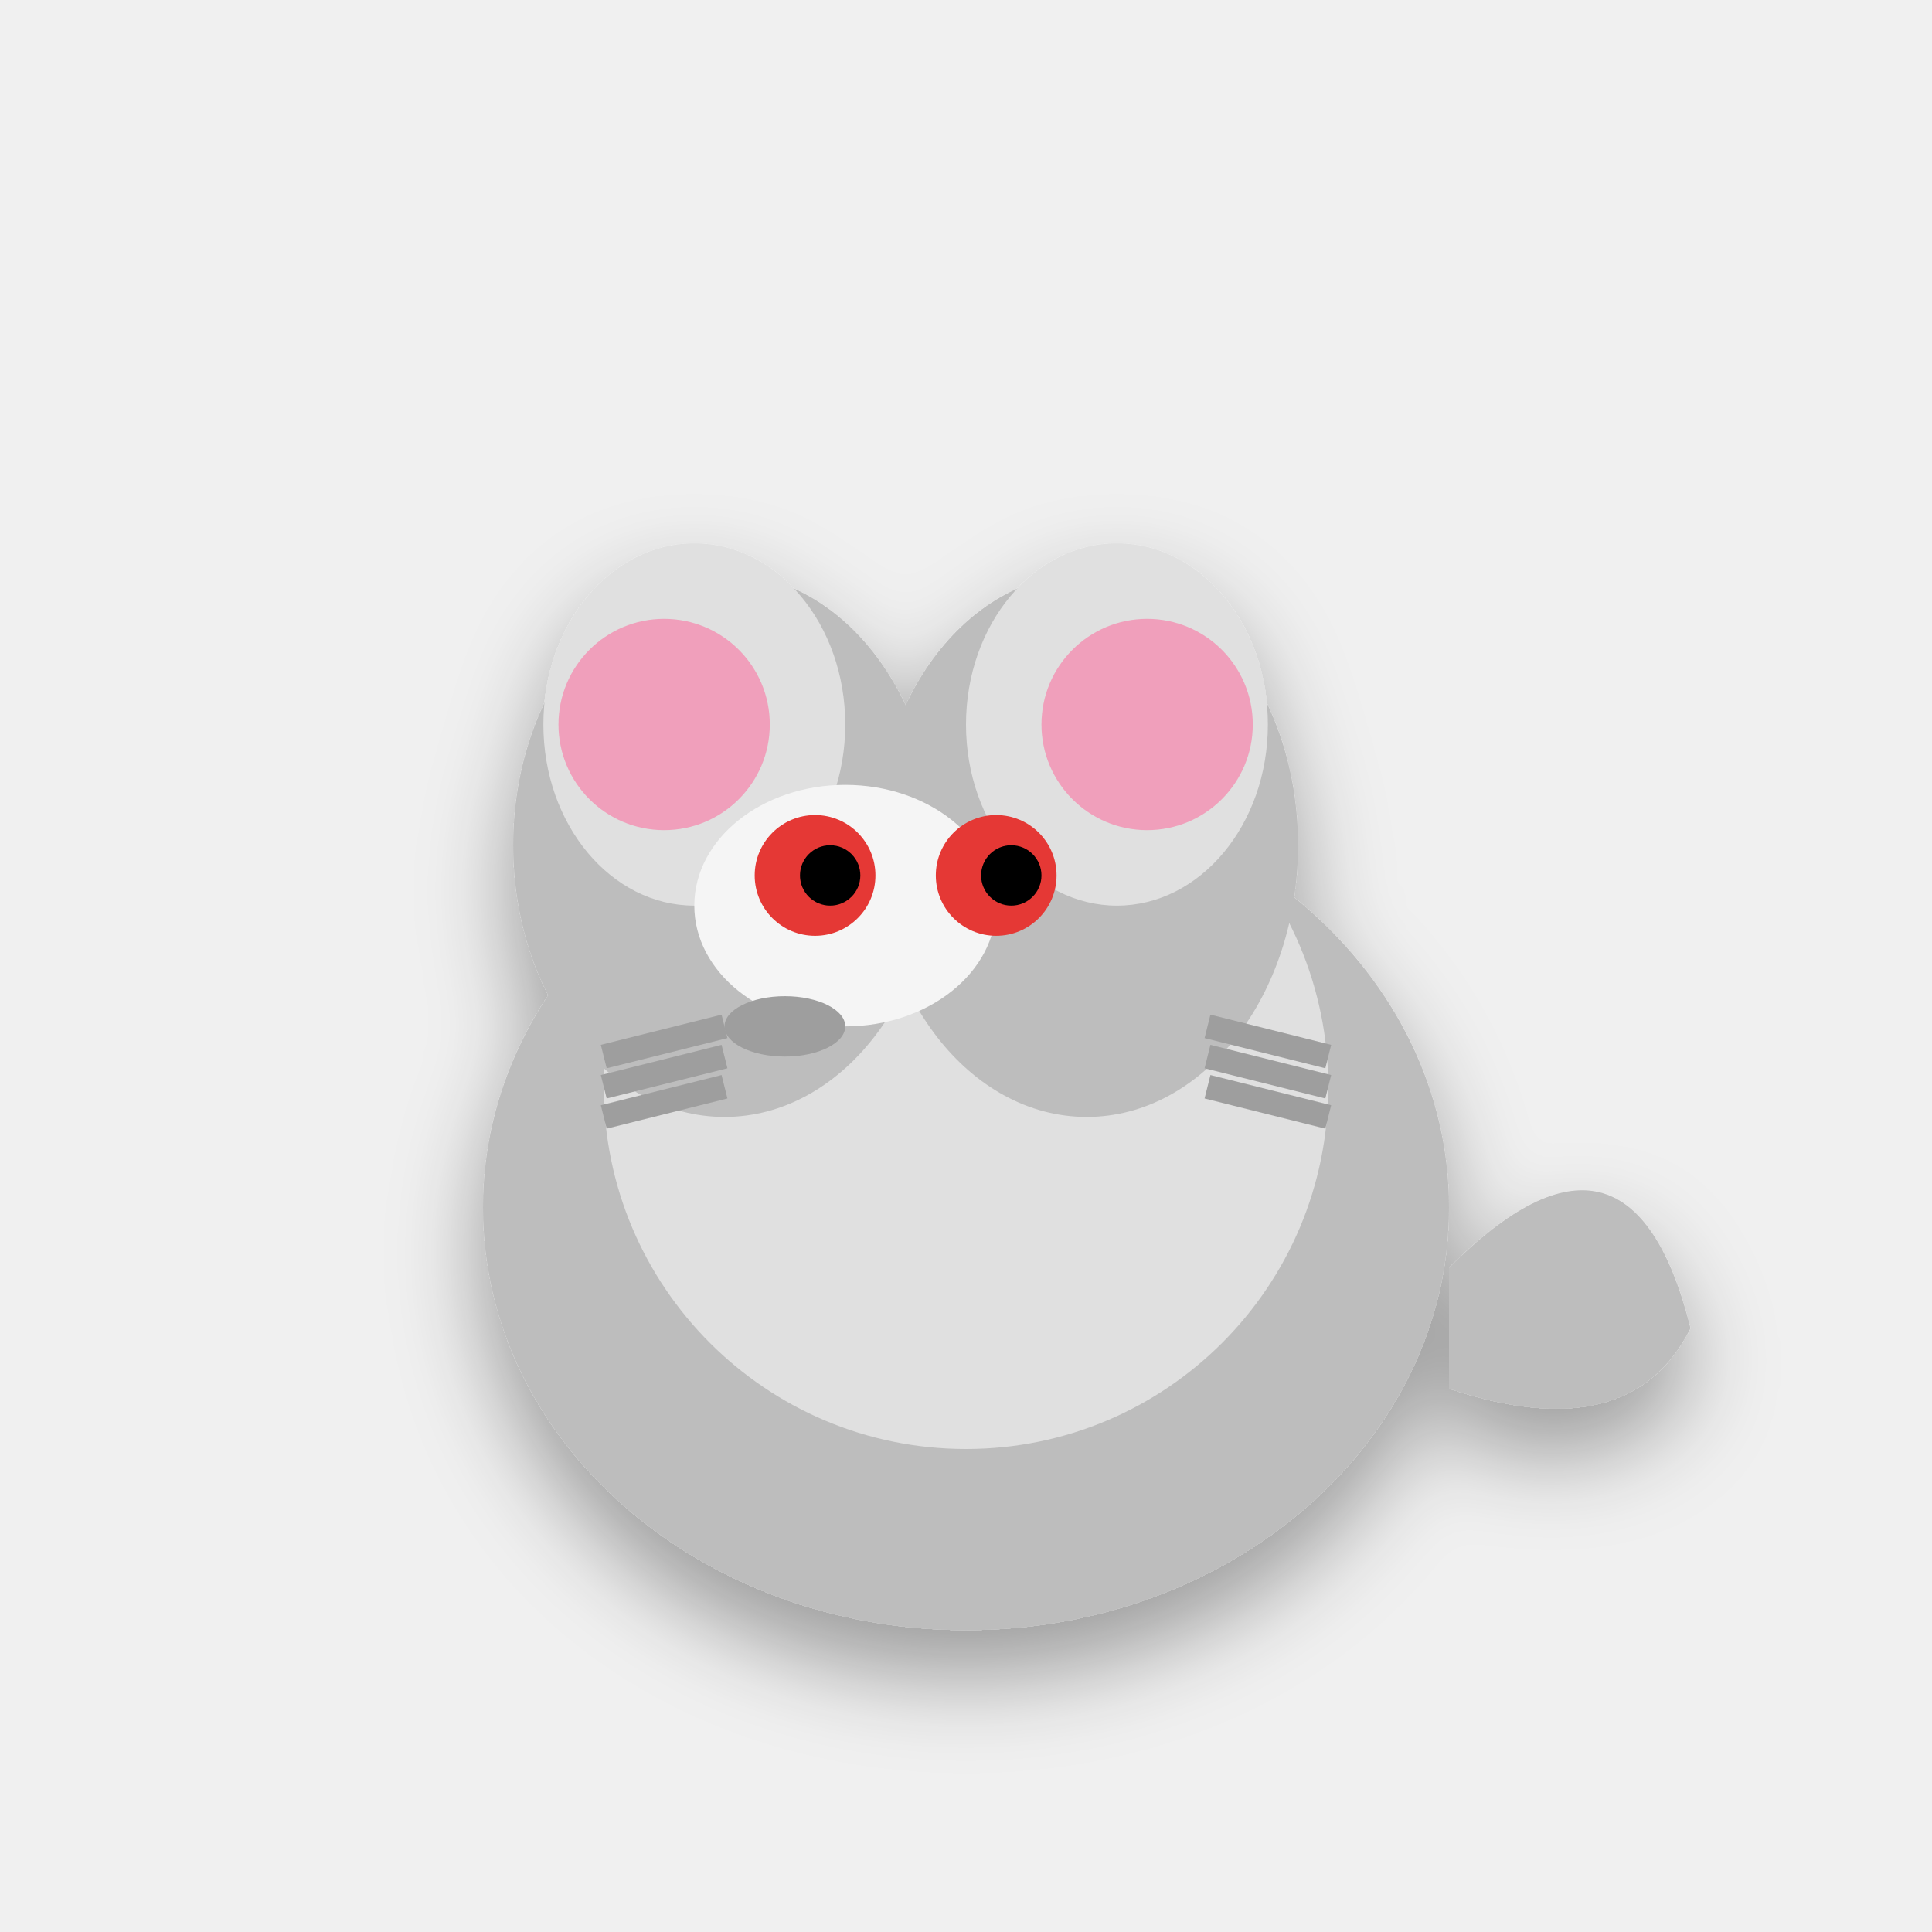
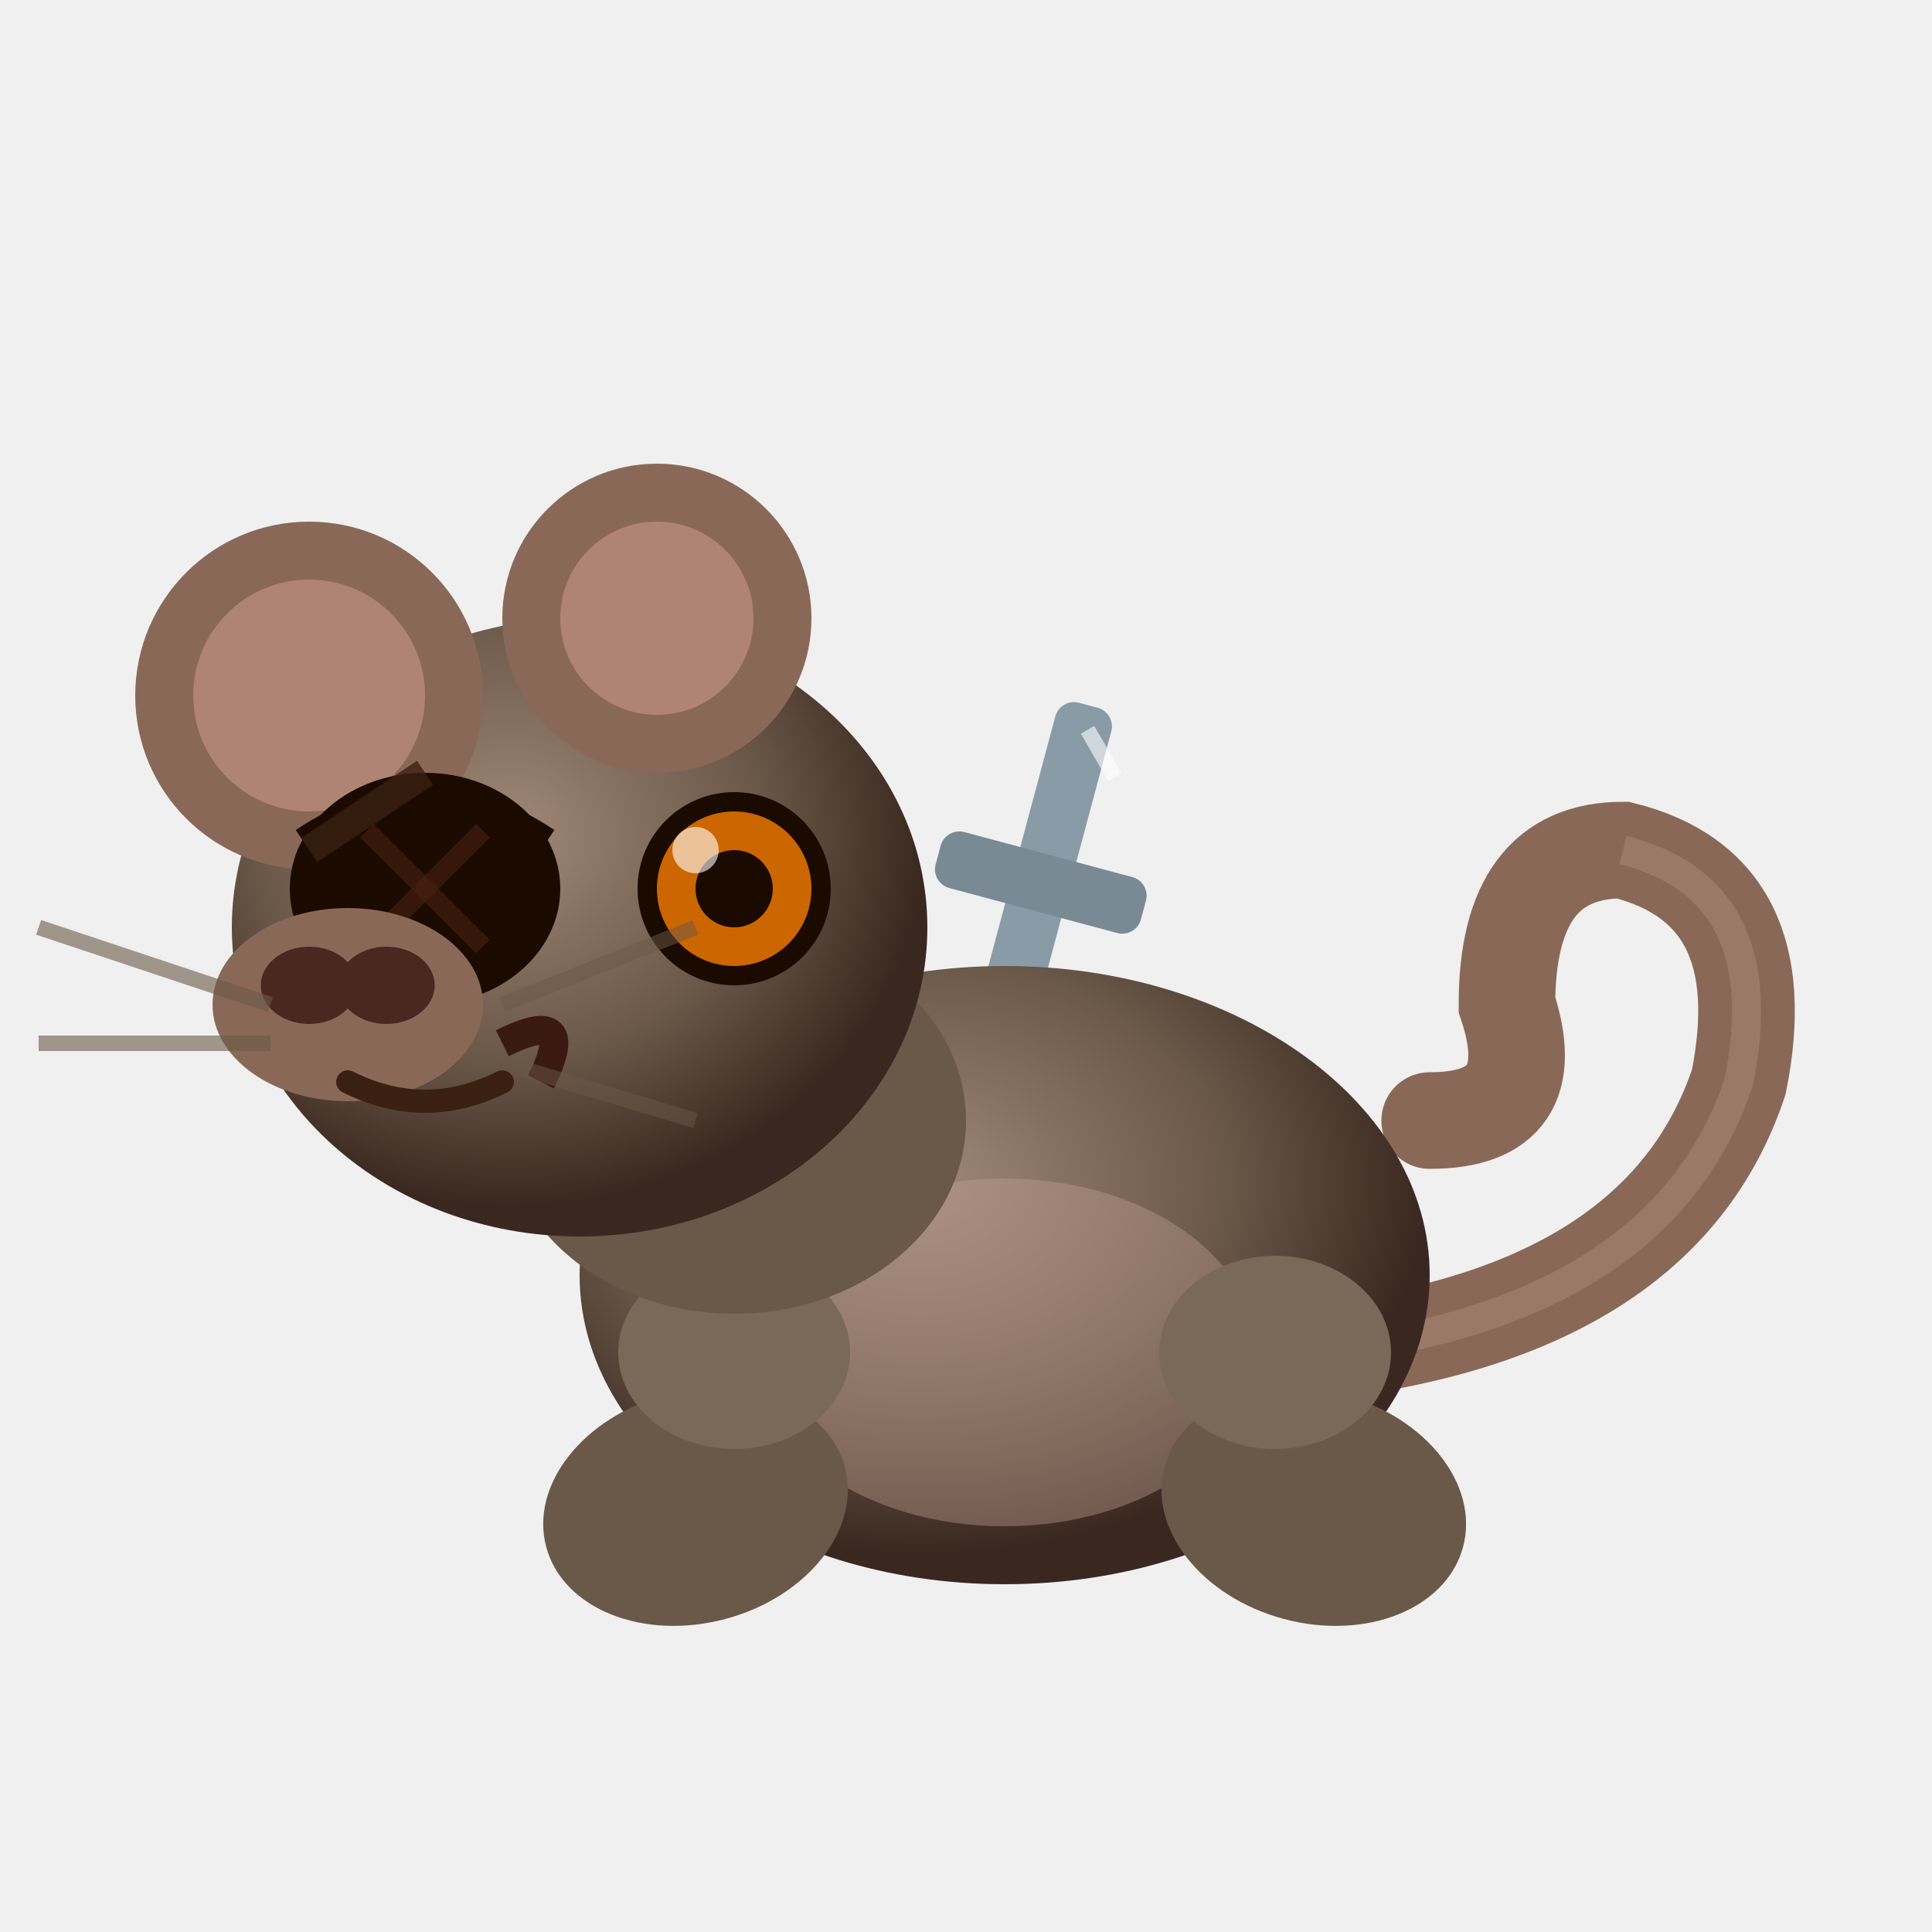
- <svg xmlns="http://www.w3.org/2000/svg" viewBox="0 0 64 64" width="64" height="64">
+ <svg xmlns="http://www.w3.org/2000/svg" viewBox="0 0 100 100">
  <defs>
-     <filter id="shadow" x="-20%" y="-20%" width="140%" height="140%">
-       <feDropShadow dx="0" dy="1.5" stdDeviation="1.5" flood-opacity="0.35" />
-     </filter>
+     <radialGradient id="ratbody" cx="40%" cy="35%" r="60%">
+       <stop offset="0%" stop-color="#a08878" />
+       <stop offset="60%" stop-color="#6a5848" />
+       <stop offset="100%" stop-color="#3a2820" />
+     </radialGradient>
  </defs>
-   <defs />
-   <g filter="url(#shadow)">
-     <ellipse cx="32" cy="40" rx="16" ry="14" fill="#bdbdbd" />
-     <ellipse cx="32" cy="36" rx="12" ry="12" fill="#e0e0e0" />
-     <ellipse cx="24" cy="28" rx="7" ry="9" fill="#bdbdbd" />
-     <ellipse cx="23" cy="24" rx="5" ry="6" fill="#e0e0e0" />
-     <circle cx="22" cy="24" r="3.5" fill="#f48fb1" opacity="0.8" />
-     <ellipse cx="36" cy="28" rx="7" ry="9" fill="#bdbdbd" />
-     <ellipse cx="37" cy="24" rx="5" ry="6" fill="#e0e0e0" />
-     <circle cx="38" cy="24" r="3.5" fill="#f48fb1" opacity="0.8" />
-     <ellipse cx="28" cy="30" rx="5" ry="4" fill="#f5f5f5" />
-     <circle cx="27" cy="29" r="2" fill="#e53935" />
-     <circle cx="33" cy="29" r="2" fill="#e53935" />
-     <circle cx="27.5" cy="29" r="1" fill="#000" />
-     <circle cx="33.5" cy="29" r="1" fill="#000" />
-     <ellipse cx="26" cy="34" rx="2" ry="1" fill="#9e9e9e" />
-     <path d="M48,42 Q54,36 56,44 Q54,48 48,46" fill="#bdbdbd" />
-     <path d="M24,34 L20,35 M24,35 L20,36 M24,36 L20,37" stroke="#9e9e9e" stroke-width="0.8" />
-     <path d="M40,34 L44,35 M40,35 L44,36 M40,36 L44,37" stroke="#9e9e9e" stroke-width="0.8" />
-   </g>
+   <path d="M68,70 Q86,68 90,56 Q92,46 84,44 Q78,44 78,52 Q80,58 74,58" stroke="#8a6858" stroke-width="5" fill="none" stroke-linecap="round" />
+   <path d="M68,70 Q86,68 90,56 Q92,46 84,44" stroke="#c0a090" stroke-width="1.5" fill="none" opacity="0.3" />
+   <rect x="52" y="36" width="3" height="22" rx="1" fill="#8a9ba8" transform="rotate(15,53,47)" />
+   <rect x="48" y="44" width="11" height="3" rx="1" fill="#7a8a94" transform="rotate(15,53,47)" />
+   <rect x="52" y="58" width="3" height="4" rx="1" fill="#6b4020" transform="rotate(15,53,47)" />
+   <line x1="56" y1="38" x2="58" y2="40" stroke="#ffffff" stroke-width="0.8" opacity="0.6" transform="rotate(15,57,39)" />
+   <ellipse cx="52" cy="66" rx="22" ry="16" fill="url(#ratbody)" />
+   <ellipse cx="52" cy="70" rx="13" ry="9" fill="#c0a090" opacity="0.4" />
+   <ellipse cx="36" cy="78" rx="8" ry="6" fill="#6a5848" transform="rotate(-15,36,78)" />
+   <ellipse cx="68" cy="78" rx="8" ry="6" fill="#6a5848" transform="rotate(15,68,78)" />
+   <ellipse cx="38" cy="70" rx="6" ry="5" fill="#7a6858" />
+   <ellipse cx="66" cy="70" rx="6" ry="5" fill="#7a6858" />
+   <ellipse cx="38" cy="58" rx="12" ry="10" fill="#6a5848" />
+   <ellipse cx="30" cy="48" rx="18" ry="16" fill="url(#ratbody)" />
+   <circle cx="16" cy="36" r="9" fill="#8a6858" />
+   <circle cx="16" cy="36" r="6" fill="#c09080" opacity="0.7" />
+   <circle cx="34" cy="32" r="8" fill="#8a6858" />
+   <circle cx="34" cy="32" r="5" fill="#c09080" opacity="0.7" />
+   <ellipse cx="22" cy="46" rx="7" ry="6" fill="#1a0a00" />
+   <path d="M16,44 Q22,40 28,44" stroke="#1a0a00" stroke-width="2.5" fill="none" />
+   <line x1="16" y1="44" x2="22" y2="40" stroke="#3a2010" stroke-width="1.5" opacity="0.8" />
+   <line x1="19" y1="43" x2="25" y2="49" stroke="#4a2010" stroke-width="1" opacity="0.6" />
+   <line x1="25" y1="43" x2="19" y2="49" stroke="#4a2010" stroke-width="1" opacity="0.6" />
+   <circle cx="38" cy="46" r="5" fill="#1a0a00" />
+   <circle cx="38" cy="46" r="4" fill="#cc6600" />
+   <circle cx="38" cy="46" r="2" fill="#1a0a00" />
+   <circle cx="36" cy="44" r="1.2" fill="#ffffff" opacity="0.6" />
+   <path d="M26,54 Q30,52 28,56" stroke="#3a1a10" stroke-width="1.5" fill="none" />
+   <ellipse cx="18" cy="52" rx="7" ry="5" fill="#8a6858" />
+   <ellipse cx="16" cy="51" rx="2.5" ry="2" fill="#4a2820" />
+   <ellipse cx="20" cy="51" rx="2.5" ry="2" fill="#4a2820" />
+   <line x1="14" y1="52" x2="2" y2="48" stroke="#6a5848" stroke-width="0.8" opacity="0.6" />
+   <line x1="14" y1="54" x2="2" y2="54" stroke="#6a5848" stroke-width="0.8" opacity="0.6" />
+   <line x1="26" y1="52" x2="36" y2="48" stroke="#6a5848" stroke-width="0.8" opacity="0.5" />
+   <line x1="26" y1="55" x2="36" y2="58" stroke="#6a5848" stroke-width="0.8" opacity="0.5" />
+   <path d="M18,56 Q22,58 26,56" stroke="#3a2010" stroke-width="1.2" fill="none" stroke-linecap="round" />
</svg>
